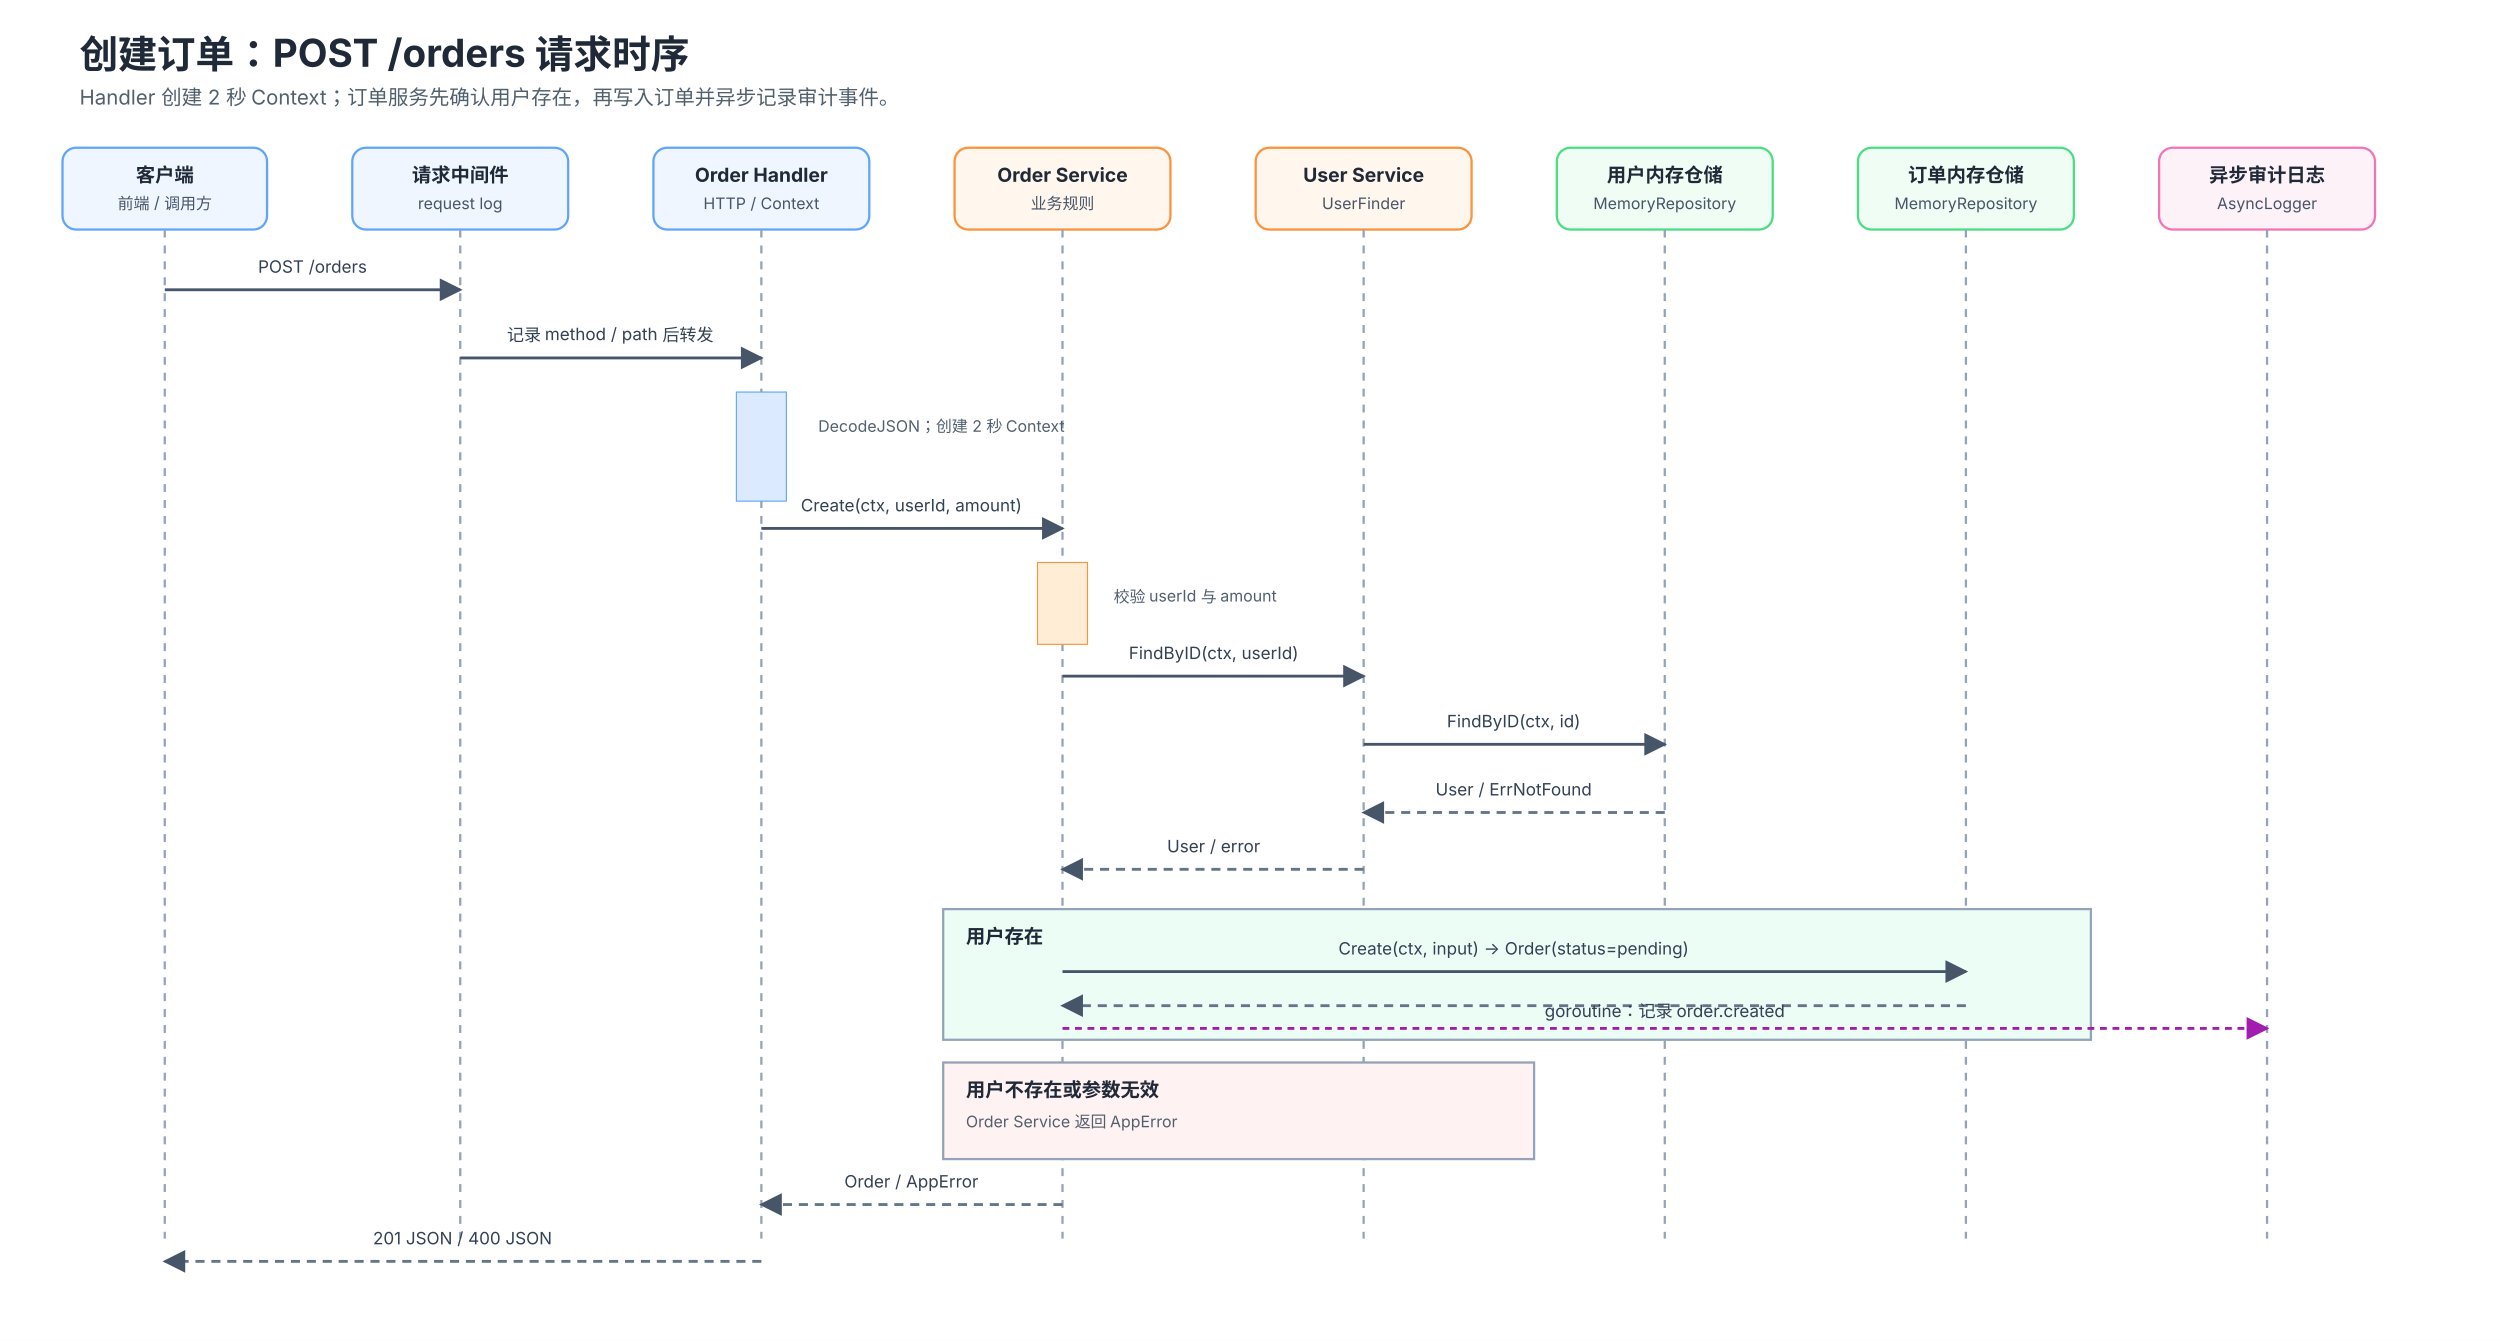
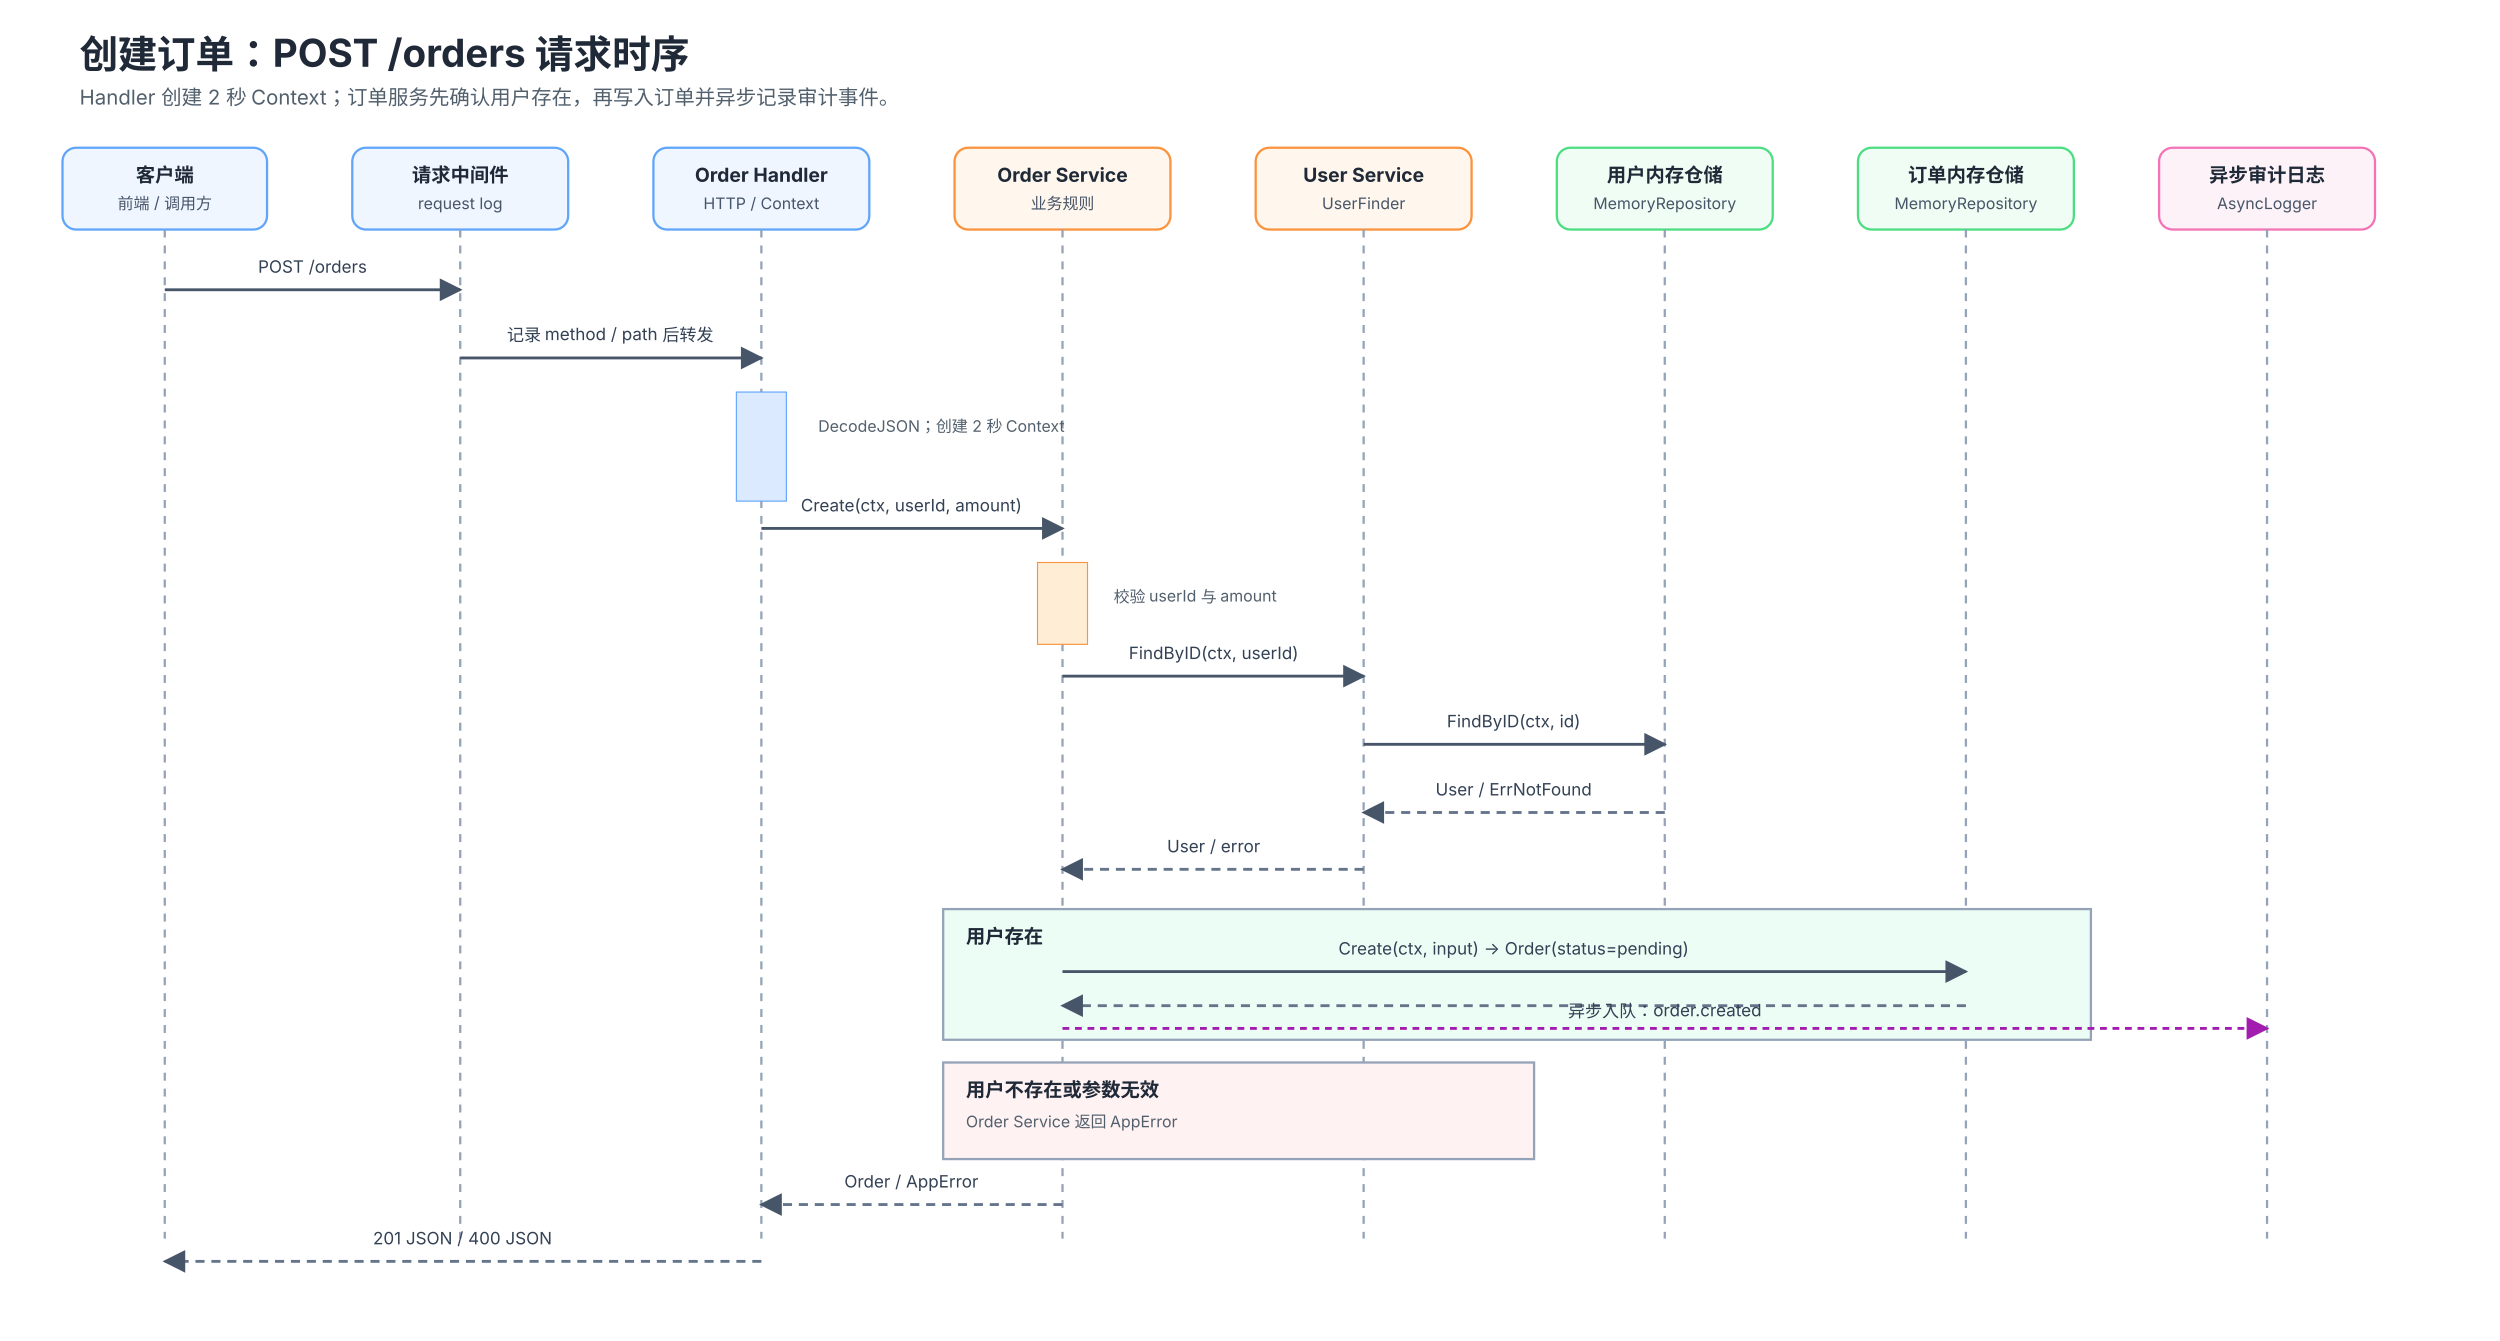
<svg xmlns="http://www.w3.org/2000/svg" width="2200" height="1180" viewBox="0 0 2200 1180" role="img" aria-labelledby="title desc">
  <defs>
    <marker id="arrow" viewBox="0 0 10 10" refX="9" refY="5" markerWidth="8" markerHeight="8" orient="auto">
      <path d="M 0 0 L 10 5 L 0 10 z" fill="#475569" />
    </marker>
    <marker id="async" viewBox="0 0 10 10" refX="9" refY="5" markerWidth="8" markerHeight="8" orient="auto">
      <path d="M 0 0 L 10 5 L 0 10 z" fill="#a21caf" />
    </marker>
    <style>
      text { font-family: -apple-system, BlinkMacSystemFont, "Segoe UI", "PingFang SC", "Microsoft YaHei", sans-serif; fill: #1f2937; }
      .title { font-size: 34px; font-weight: 700; }.sub { font-size: 18px; fill: #52606d; }
      .actor { fill: #eff6ff; stroke: #60a5fa; stroke-width: 2; rx: 12; }.actor-service { fill: #fff7ed; stroke: #fb923c; }.actor-store { fill: #f0fdf4; stroke: #4ade80; }.actor-audit { fill: #fdf2f8; stroke: #f472b6; }
      .actor-title { font-size: 17px; font-weight: 700; }.actor-sub { font-size: 14px; fill: #475569; }
      .life { stroke: #94a3b8; stroke-width: 2; stroke-dasharray: 7 7; }.call { stroke: #475569; stroke-width: 2.5; fill: none; marker-end: url(#arrow); }.return { stroke: #64748b; stroke-width: 2.5; stroke-dasharray: 8 6; fill: none; marker-end: url(#arrow); }.async { stroke: #a21caf; stroke-width: 2.5; stroke-dasharray: 6 5; fill: none; marker-end: url(#async); }
      .label { font-size: 15px; fill: #334155; }.small { font-size: 14px; fill: #52606d; }.alt { fill: #f8fafc; stroke: #94a3b8; stroke-width: 2; }.ok { fill: #ecfdf5; }.error { fill: #fef2f2; }
    </style>
  </defs>
  <rect width="2200" height="1180" fill="#ffffff" />
  <text x="70" y="60" class="title">创建订单：POST /orders 请求时序</text>
  <text x="70" y="92" class="sub">Handler 创建 2 秒 Context；订单服务先确认用户存在，再写入订单并异步记录审计事件。</text>
  <g>
    <rect x="55" y="130" width="180" height="72" class="actor" />
    <text x="145" y="160" class="actor-title" text-anchor="middle">客户端</text>
    <text x="145" y="184" class="actor-sub" text-anchor="middle">前端 / 调用方</text>
    <rect x="310" y="130" width="190" height="72" class="actor" />
    <text x="405" y="160" class="actor-title" text-anchor="middle">请求中间件</text>
    <text x="405" y="184" class="actor-sub" text-anchor="middle">request log</text>
    <rect x="575" y="130" width="190" height="72" class="actor" />
    <text x="670" y="160" class="actor-title" text-anchor="middle">Order Handler</text>
    <text x="670" y="184" class="actor-sub" text-anchor="middle">HTTP / Context</text>
    <rect x="840" y="130" width="190" height="72" class="actor actor-service" />
    <text x="935" y="160" class="actor-title" text-anchor="middle">Order Service</text>
    <text x="935" y="184" class="actor-sub" text-anchor="middle">业务规则</text>
    <rect x="1105" y="130" width="190" height="72" class="actor actor-service" />
    <text x="1200" y="160" class="actor-title" text-anchor="middle">User Service</text>
    <text x="1200" y="184" class="actor-sub" text-anchor="middle">UserFinder</text>
    <rect x="1370" y="130" width="190" height="72" class="actor actor-store" />
    <text x="1465" y="160" class="actor-title" text-anchor="middle">用户内存仓储</text>
    <text x="1465" y="184" class="actor-sub" text-anchor="middle">MemoryRepository</text>
    <rect x="1635" y="130" width="190" height="72" class="actor actor-store" />
    <text x="1730" y="160" class="actor-title" text-anchor="middle">订单内存仓储</text>
    <text x="1730" y="184" class="actor-sub" text-anchor="middle">MemoryRepository</text>
    <rect x="1900" y="130" width="190" height="72" class="actor actor-audit" />
    <text x="1995" y="160" class="actor-title" text-anchor="middle">异步审计日志</text>
    <text x="1995" y="184" class="actor-sub" text-anchor="middle">AsyncLogger</text>
  </g>
  <g class="life">
    <path d="M145 202 V1090" />
    <path d="M405 202 V1090" />
    <path d="M670 202 V1090" />
    <path d="M935 202 V1090" />
    <path d="M1200 202 V1090" />
    <path d="M1465 202 V1090" />
    <path d="M1730 202 V1090" />
    <path d="M1995 202 V1090" />
  </g>
  <path d="M145 255 H405" class="call" />
  <text x="275" y="240" class="label" text-anchor="middle">POST /orders</text>
  <path d="M405 315 H670" class="call" />
  <text x="537" y="300" class="label" text-anchor="middle">记录 method / path 后转发</text>
  <rect x="648" y="345" width="44" height="96" fill="#dbeafe" stroke="#60a5fa" />
  <text x="720" y="380" class="small">DecodeJSON；创建 2 秒 Context</text>
  <path d="M670 465 H935" class="call" />
  <text x="802" y="450" class="label" text-anchor="middle">Create(ctx, userId, amount)</text>
  <rect x="913" y="495" width="44" height="72" fill="#ffedd5" stroke="#fb923c" />
  <text x="980" y="530" class="small">校验 userId 与 amount</text>
  <path d="M935 595 H1200" class="call" />
  <text x="1068" y="580" class="label" text-anchor="middle">FindByID(ctx, userId)</text>
  <path d="M1200 655 H1465" class="call" />
  <text x="1332" y="640" class="label" text-anchor="middle">FindByID(ctx, id)</text>
  <path d="M1465 715 H1200" class="return" />
  <text x="1332" y="700" class="label" text-anchor="middle">User / ErrNotFound</text>
  <path d="M1200 765 H935" class="return" />
  <text x="1068" y="750" class="label" text-anchor="middle">User / error</text>
  <rect x="830" y="800" width="1010" height="115" class="alt ok" />
  <text x="850" y="830" class="actor-title">用户存在</text>
  <path d="M935 855 H1730" class="call" />
  <text x="1332" y="840" class="label" text-anchor="middle">Create(ctx, input) → Order(status=pending)</text>
  <path d="M1730 885 H935" class="return" />
  <path d="M935 905 H1995" class="async" />
-   <text x="1465" y="895" class="label" text-anchor="middle" fill="#a21caf">goroutine：记录 order.created</text>
+   <text x="1465" y="895" class="label" text-anchor="middle" fill="#a21caf">异步入队：order.created</text>
  <rect x="830" y="935" width="520" height="85" class="alt error" />
  <text x="850" y="965" class="actor-title">用户不存在或参数无效</text>
  <text x="850" y="992" class="small">Order Service 返回 AppError</text>
  <path d="M935 1060 H670" class="return" />
  <text x="802" y="1045" class="label" text-anchor="middle">Order / AppError</text>
  <path d="M670 1110 H145" class="return" />
  <text x="407" y="1095" class="label" text-anchor="middle">201 JSON / 400 JSON</text>
</svg>
